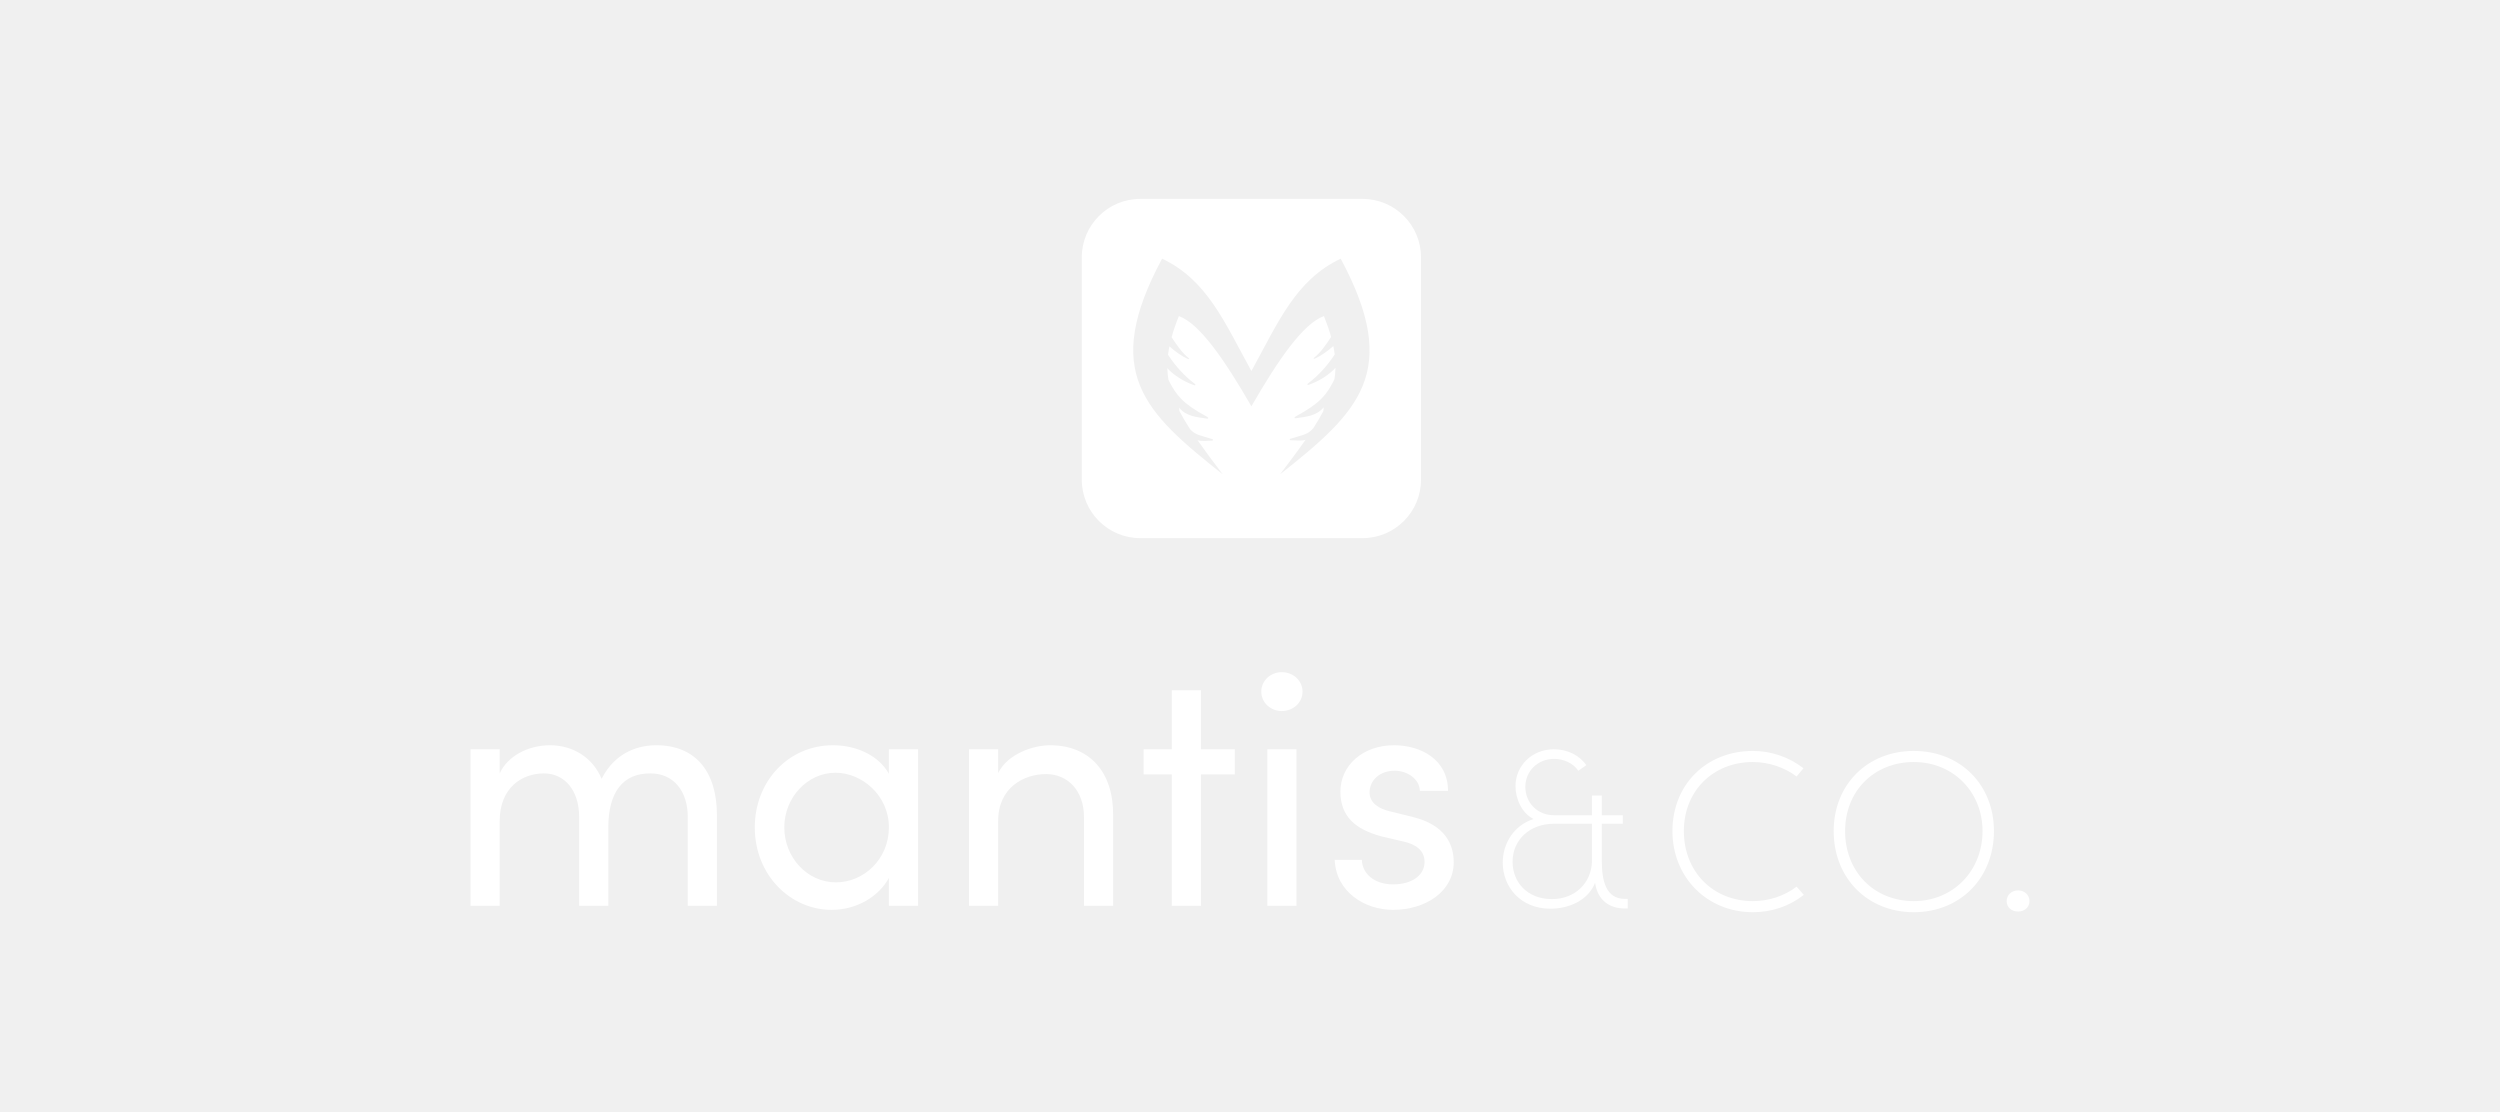
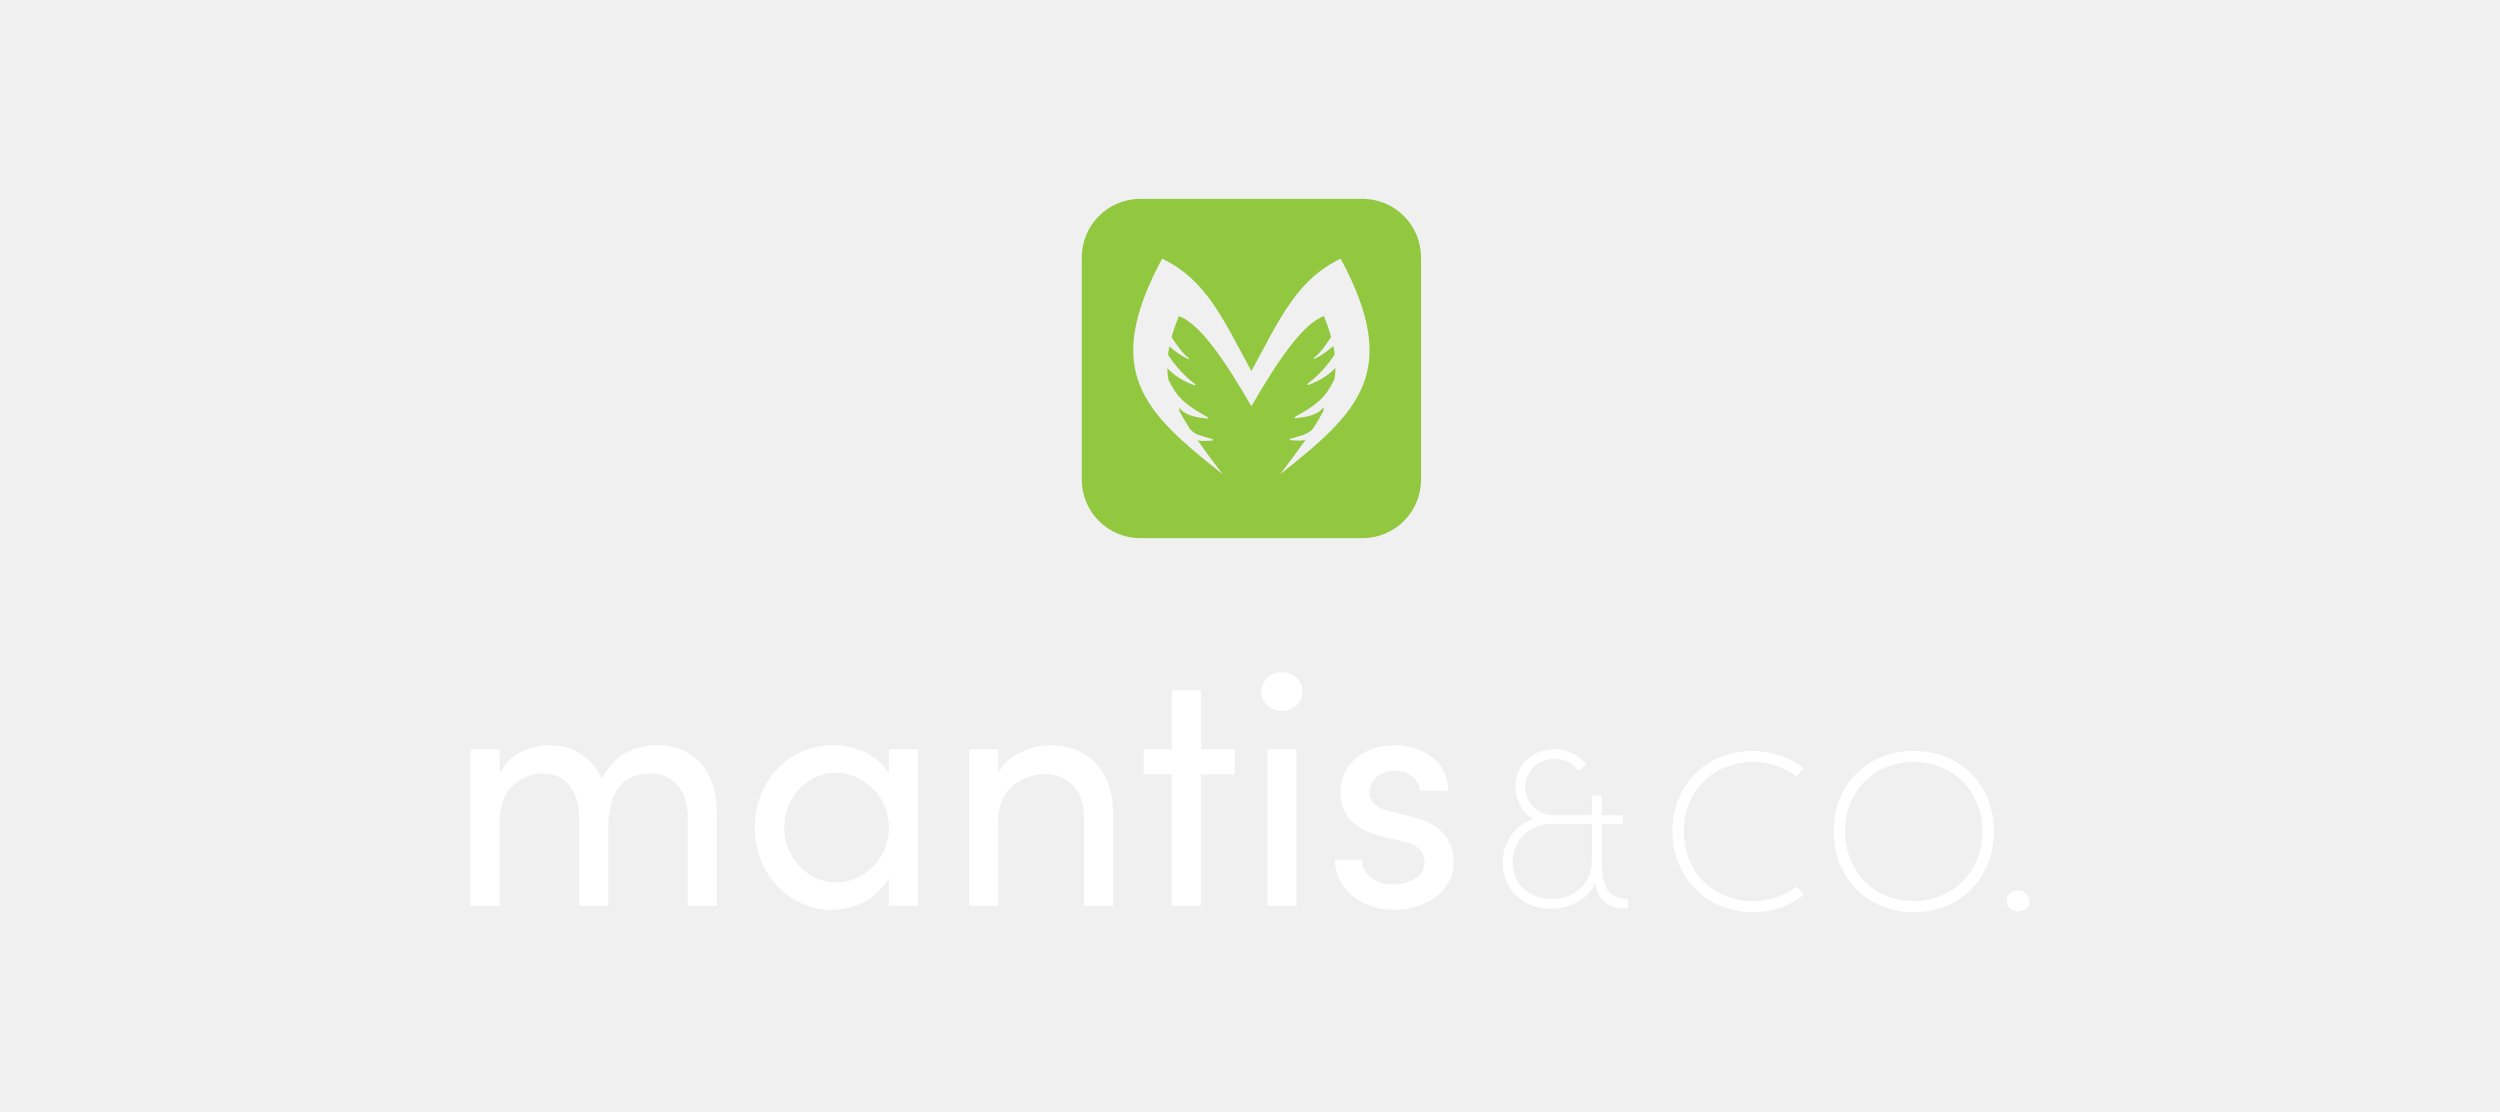
<svg xmlns="http://www.w3.org/2000/svg" viewBox="0 0 450 200" fill-rule="evenodd" clip-rule="evenodd" stroke-linejoin="round" stroke-miterlimit="2">
  <g id="mantis-co.">
    <path d="M129.048,146.756l-0,16.293l-5.25,0l0,-15.991c0,-4.707 -2.594,-7.844 -6.697,-7.844c-5.009,-0.061 -7.604,3.439 -7.604,9.715l0,14.12l-5.25,0l0,-15.991c0,-4.767 -2.594,-7.844 -6.336,-7.844c-3.982,-0 -7.966,2.594 -7.966,8.568l0,15.267l-5.25,0l0,-28.18l5.25,-0l0,4.345c1.388,-3.078 5.07,-5.069 9.052,-5.069c4.103,-0 7.664,2.172 9.294,6.034c2.594,-5.069 6.999,-6.034 9.835,-6.034c7.06,-0 10.922,4.706 10.922,12.611" style="fill:#fff;fill-rule:nonzero;" />
    <path d="M160,148.929c0,-5.793 -4.889,-9.836 -9.595,-9.836c-5.129,-0 -9.233,4.526 -9.233,9.836c-0,5.37 4.104,9.896 9.293,9.896c5.009,0 9.535,-4.163 9.535,-9.896m0,-14.06l5.25,-0l-0,28.18l-5.25,0l0,-5.008c-1.871,3.379 -5.794,5.732 -10.32,5.732c-7.361,0 -13.818,-6.215 -13.818,-14.844c0,-8.327 6.094,-14.785 14.06,-14.785c4.224,0 8.207,1.811 10.078,5.13l0,-4.405Z" style="fill:#fff;fill-rule:nonzero;" />
    <path d="M200.366,146.756l-0,16.293l-5.25,0l-0,-15.991c-0,-4.707 -2.897,-7.724 -6.819,-7.724c-3.922,0 -8.629,2.354 -8.629,8.448l-0,15.267l-5.25,0l-0,-28.18l5.25,-0l-0,4.284c1.689,-3.439 6.276,-5.008 9.354,-5.008c6.999,-0 11.404,4.706 11.344,12.611" style="fill:#fff;fill-rule:nonzero;" />
    <path d="M222.268,134.869l-0,4.525l-6.096,0l0,23.655l-5.249,0l-0,-23.655l-5.069,0l-0,-4.525l5.069,-0l-0,-10.621l5.249,0l0,10.621l6.096,-0Z" style="fill:#fff;fill-rule:nonzero;" />
    <path d="M228.119,134.869l5.249,-0l0,28.18l-5.249,0l-0,-28.18Zm-1.087,-10.379c0,-1.992 1.69,-3.5 3.682,-3.5c2.051,-0 3.741,1.508 3.741,3.5c-0,1.991 -1.69,3.5 -3.741,3.5c-1.992,-0 -3.682,-1.509 -3.682,-3.5" style="fill:#fff;fill-rule:nonzero;" />
    <path d="M240.247,154.782l4.888,0c0.06,2.414 2.172,4.405 5.612,4.405c3.56,0 5.672,-1.75 5.672,-4.043c-0,-2.112 -1.629,-3.198 -3.862,-3.681l-3.862,-0.905c-4.706,-1.267 -7.422,-3.56 -7.422,-8.086c-0,-4.646 3.982,-8.327 9.655,-8.327c4.767,-0 9.715,2.534 9.715,8.206l-5.068,0c-0.061,-2.172 -2.294,-3.62 -4.526,-3.62c-2.717,-0 -4.527,1.75 -4.527,3.922c0,1.931 1.81,2.957 3.622,3.379l4.163,1.026c5.853,1.448 7.362,4.948 7.362,8.147c-0,5.25 -5.069,8.569 -10.922,8.569c-5.069,-0 -10.259,-3.199 -10.5,-8.992" style="fill:#fff;fill-rule:nonzero;" />
    <path d="M286.553,155.154l0,-6.882l-6.842,0c-4.307,0 -7.446,2.858 -7.446,6.842c-0,3.663 2.616,6.722 7.084,6.722c4.146,-0 7.044,-2.858 7.204,-6.682m6.44,6.641l0,1.731l-0.563,0c-2.576,0 -4.87,-1.369 -5.313,-4.629c-1.288,3.301 -4.91,4.67 -8.049,4.67c-5.314,-0 -8.573,-3.864 -8.573,-8.292c-0,-3.542 2.092,-6.762 5.553,-7.849c-2.172,-1.086 -3.259,-3.702 -3.259,-5.916c0,-3.622 2.897,-6.641 6.922,-6.641c2.535,-0 4.629,1.167 5.836,2.857l-1.449,1.007c-0.966,-1.409 -2.697,-2.133 -4.347,-2.133c-3.058,-0 -5.192,2.294 -5.192,5.031c0,2.817 2.134,5.111 5.152,5.111l6.842,0l0,-3.541l1.771,-0l0,3.541l3.784,0l-0,1.53l-3.784,0l0,6.6c0,3.663 0.725,6.923 4.147,6.923l0.522,0Z" style="fill:#fff;fill-rule:nonzero;" />
    <path d="M315.523,162.201c-7.201,0 -12.428,-5.303 -12.428,-12.609c0,-7.201 5.227,-12.428 12.428,-12.428c2.817,0 5.665,0.945 7.862,2.602l1.245,-1.476c-2.599,-2.016 -5.82,-3.122 -9.107,-3.122c-8.393,-0 -14.484,6.066 -14.484,14.424c-0,8.327 6.227,14.606 14.484,14.606c3.386,-0 6.548,-1.077 9.164,-3.119l-1.297,-1.482c-2.206,1.681 -4.988,2.604 -7.867,2.604" style="fill:#fff;fill-rule:nonzero;" />
    <path d="M344.486,162.201c-7.166,0 -12.368,-5.303 -12.368,-12.609c0,-7.201 5.202,-12.428 12.368,-12.428c7.051,0 12.369,5.343 12.369,12.428c-0,7.189 -5.318,12.609 -12.369,12.609m0,-27.033c-8.358,-0 -14.424,6.066 -14.424,14.424c-0,8.463 6.066,14.606 14.424,14.606c8.358,-0 14.424,-6.143 14.424,-14.606c0,-8.358 -6.066,-14.424 -14.424,-14.424" style="fill:#fff;fill-rule:nonzero;" />
    <path d="M363.252,160.27c-1.172,0 -2.055,0.832 -2.055,1.934c0,1.086 0.864,1.873 2.055,1.873c1.189,-0 2.053,-0.787 2.053,-1.873c-0,-1.102 -0.883,-1.934 -2.053,-1.934" style="fill:#fff;fill-rule:nonzero;" />
-     <path d="M245.26,35.802c5.812,0 10.523,4.711 10.523,10.523l0,40.016c0,5.812 -4.711,10.523 -10.523,10.523l-40.016,0c-5.812,0 -10.523,-4.711 -10.523,-10.523l-0,-40.016c-0,-5.812 4.711,-10.523 10.523,-10.523l40.016,0Zm-14.845,49.576c14.187,-11.248 21.874,-18.394 10.909,-38.821c-8.104,3.861 -11.179,11.332 -16.072,20.231c-4.893,-8.899 -7.969,-16.37 -16.073,-20.231c-10.964,20.427 -3.277,27.573 10.91,38.821c-1.732,-2.279 -3.239,-4.292 -4.528,-6.138c0.799,0.249 1.707,0.075 2.639,0.073c0.119,-0.001 0.289,-0.187 0.017,-0.273c-2.265,-0.712 -3.054,-0.733 -4.007,-1.797c-0.738,-1.138 -1.372,-2.212 -1.914,-3.253c-0.021,-0.201 -0.057,-0.398 -0.05,-0.605c1.257,1.551 3.164,1.711 5.069,1.969c0.253,0.035 0.21,-0.197 -0.046,-0.334c-4.528,-2.436 -5.521,-3.962 -6.767,-6.277c-0.076,-0.143 -0.123,-0.263 -0.181,-0.391c-0.114,-0.686 -0.188,-1.377 -0.205,-2.08c1.165,1.278 2.975,2.424 4.832,3.065c0.267,0.093 0.31,-0.101 0.071,-0.283c-1.83,-1.389 -3.417,-3.125 -4.772,-5.19c0.061,-0.495 0.139,-0.998 0.245,-1.515c1.092,0.969 2.35,1.841 3.342,2.27c0.245,0.106 0.283,-0.047 0.087,-0.201c-1.125,-0.888 -2.026,-2.199 -3.034,-3.719c0.331,-1.19 0.762,-2.447 1.307,-3.804c3.805,1.365 8.329,8.047 13.058,16.238c4.729,-8.191 9.253,-14.873 13.058,-16.238c0.538,1.34 0.963,2.581 1.293,3.758c-1.002,1.51 -1.9,2.814 -3.021,3.698c-0.195,0.154 -0.157,0.307 0.088,0.201c0.988,-0.428 2.24,-1.295 3.329,-2.259c0.107,0.517 0.187,1.02 0.25,1.515c-1.354,2.06 -2.938,3.792 -4.764,5.179c-0.239,0.181 -0.196,0.375 0.071,0.283c1.858,-0.643 3.671,-1.789 4.836,-3.07c-0.013,0.693 -0.084,1.373 -0.191,2.047c-0.063,0.14 -0.116,0.272 -0.199,0.428c-1.246,2.315 -2.239,3.842 -6.767,6.277c-0.257,0.138 -0.299,0.369 -0.046,0.335c1.905,-0.259 3.812,-0.418 5.068,-1.97c0.008,0.235 -0.028,0.459 -0.056,0.685c-0.506,0.971 -1.099,1.976 -1.776,3.031c-1.016,1.218 -1.769,1.195 -4.139,1.94c-0.272,0.085 -0.101,0.272 0.018,0.272c0.957,0.003 1.888,0.185 2.702,-0.095c-1.302,1.87 -2.832,3.913 -4.591,6.228Z" style="fill:#fff;" />
+     <path d="M245.26,35.802c5.812,0 10.523,4.711 10.523,10.523l0,40.016c0,5.812 -4.711,10.523 -10.523,10.523l-40.016,0c-5.812,0 -10.523,-4.711 -10.523,-10.523l-0,-40.016c-0,-5.812 4.711,-10.523 10.523,-10.523l40.016,0Zm-14.845,49.576c14.187,-11.248 21.874,-18.394 10.909,-38.821c-8.104,3.861 -11.179,11.332 -16.072,20.231c-4.893,-8.899 -7.969,-16.37 -16.073,-20.231c-10.964,20.427 -3.277,27.573 10.91,38.821c-1.732,-2.279 -3.239,-4.292 -4.528,-6.138c0.799,0.249 1.707,0.075 2.639,0.073c0.119,-0.001 0.289,-0.187 0.017,-0.273c-2.265,-0.712 -3.054,-0.733 -4.007,-1.797c-0.738,-1.138 -1.372,-2.212 -1.914,-3.253c-0.021,-0.201 -0.057,-0.398 -0.05,-0.605c1.257,1.551 3.164,1.711 5.069,1.969c0.253,0.035 0.21,-0.197 -0.046,-0.334c-4.528,-2.436 -5.521,-3.962 -6.767,-6.277c-0.076,-0.143 -0.123,-0.263 -0.181,-0.391c-0.114,-0.686 -0.188,-1.377 -0.205,-2.08c1.165,1.278 2.975,2.424 4.832,3.065c0.267,0.093 0.31,-0.101 0.071,-0.283c-1.83,-1.389 -3.417,-3.125 -4.772,-5.19c0.061,-0.495 0.139,-0.998 0.245,-1.515c1.092,0.969 2.35,1.841 3.342,2.27c0.245,0.106 0.283,-0.047 0.087,-0.201c-1.125,-0.888 -2.026,-2.199 -3.034,-3.719c0.331,-1.19 0.762,-2.447 1.307,-3.804c3.805,1.365 8.329,8.047 13.058,16.238c4.729,-8.191 9.253,-14.873 13.058,-16.238c0.538,1.34 0.963,2.581 1.293,3.758c-1.002,1.51 -1.9,2.814 -3.021,3.698c-0.195,0.154 -0.157,0.307 0.088,0.201c0.988,-0.428 2.24,-1.295 3.329,-2.259c0.107,0.517 0.187,1.02 0.25,1.515c-1.354,2.06 -2.938,3.792 -4.764,5.179c-0.239,0.181 -0.196,0.375 0.071,0.283c1.858,-0.643 3.671,-1.789 4.836,-3.07c-0.013,0.693 -0.084,1.373 -0.191,2.047c-0.063,0.14 -0.116,0.272 -0.199,0.428c-1.246,2.315 -2.239,3.842 -6.767,6.277c-0.257,0.138 -0.299,0.369 -0.046,0.335c1.905,-0.259 3.812,-0.418 5.068,-1.97c0.008,0.235 -0.028,0.459 -0.056,0.685c-0.506,0.971 -1.099,1.976 -1.776,3.031c-1.016,1.218 -1.769,1.195 -4.139,1.94c-0.272,0.085 -0.101,0.272 0.018,0.272c0.957,0.003 1.888,0.185 2.702,-0.095c-1.302,1.87 -2.832,3.913 -4.591,6.228Z" style="fill:#92c740;" />
  </g>
</svg>
